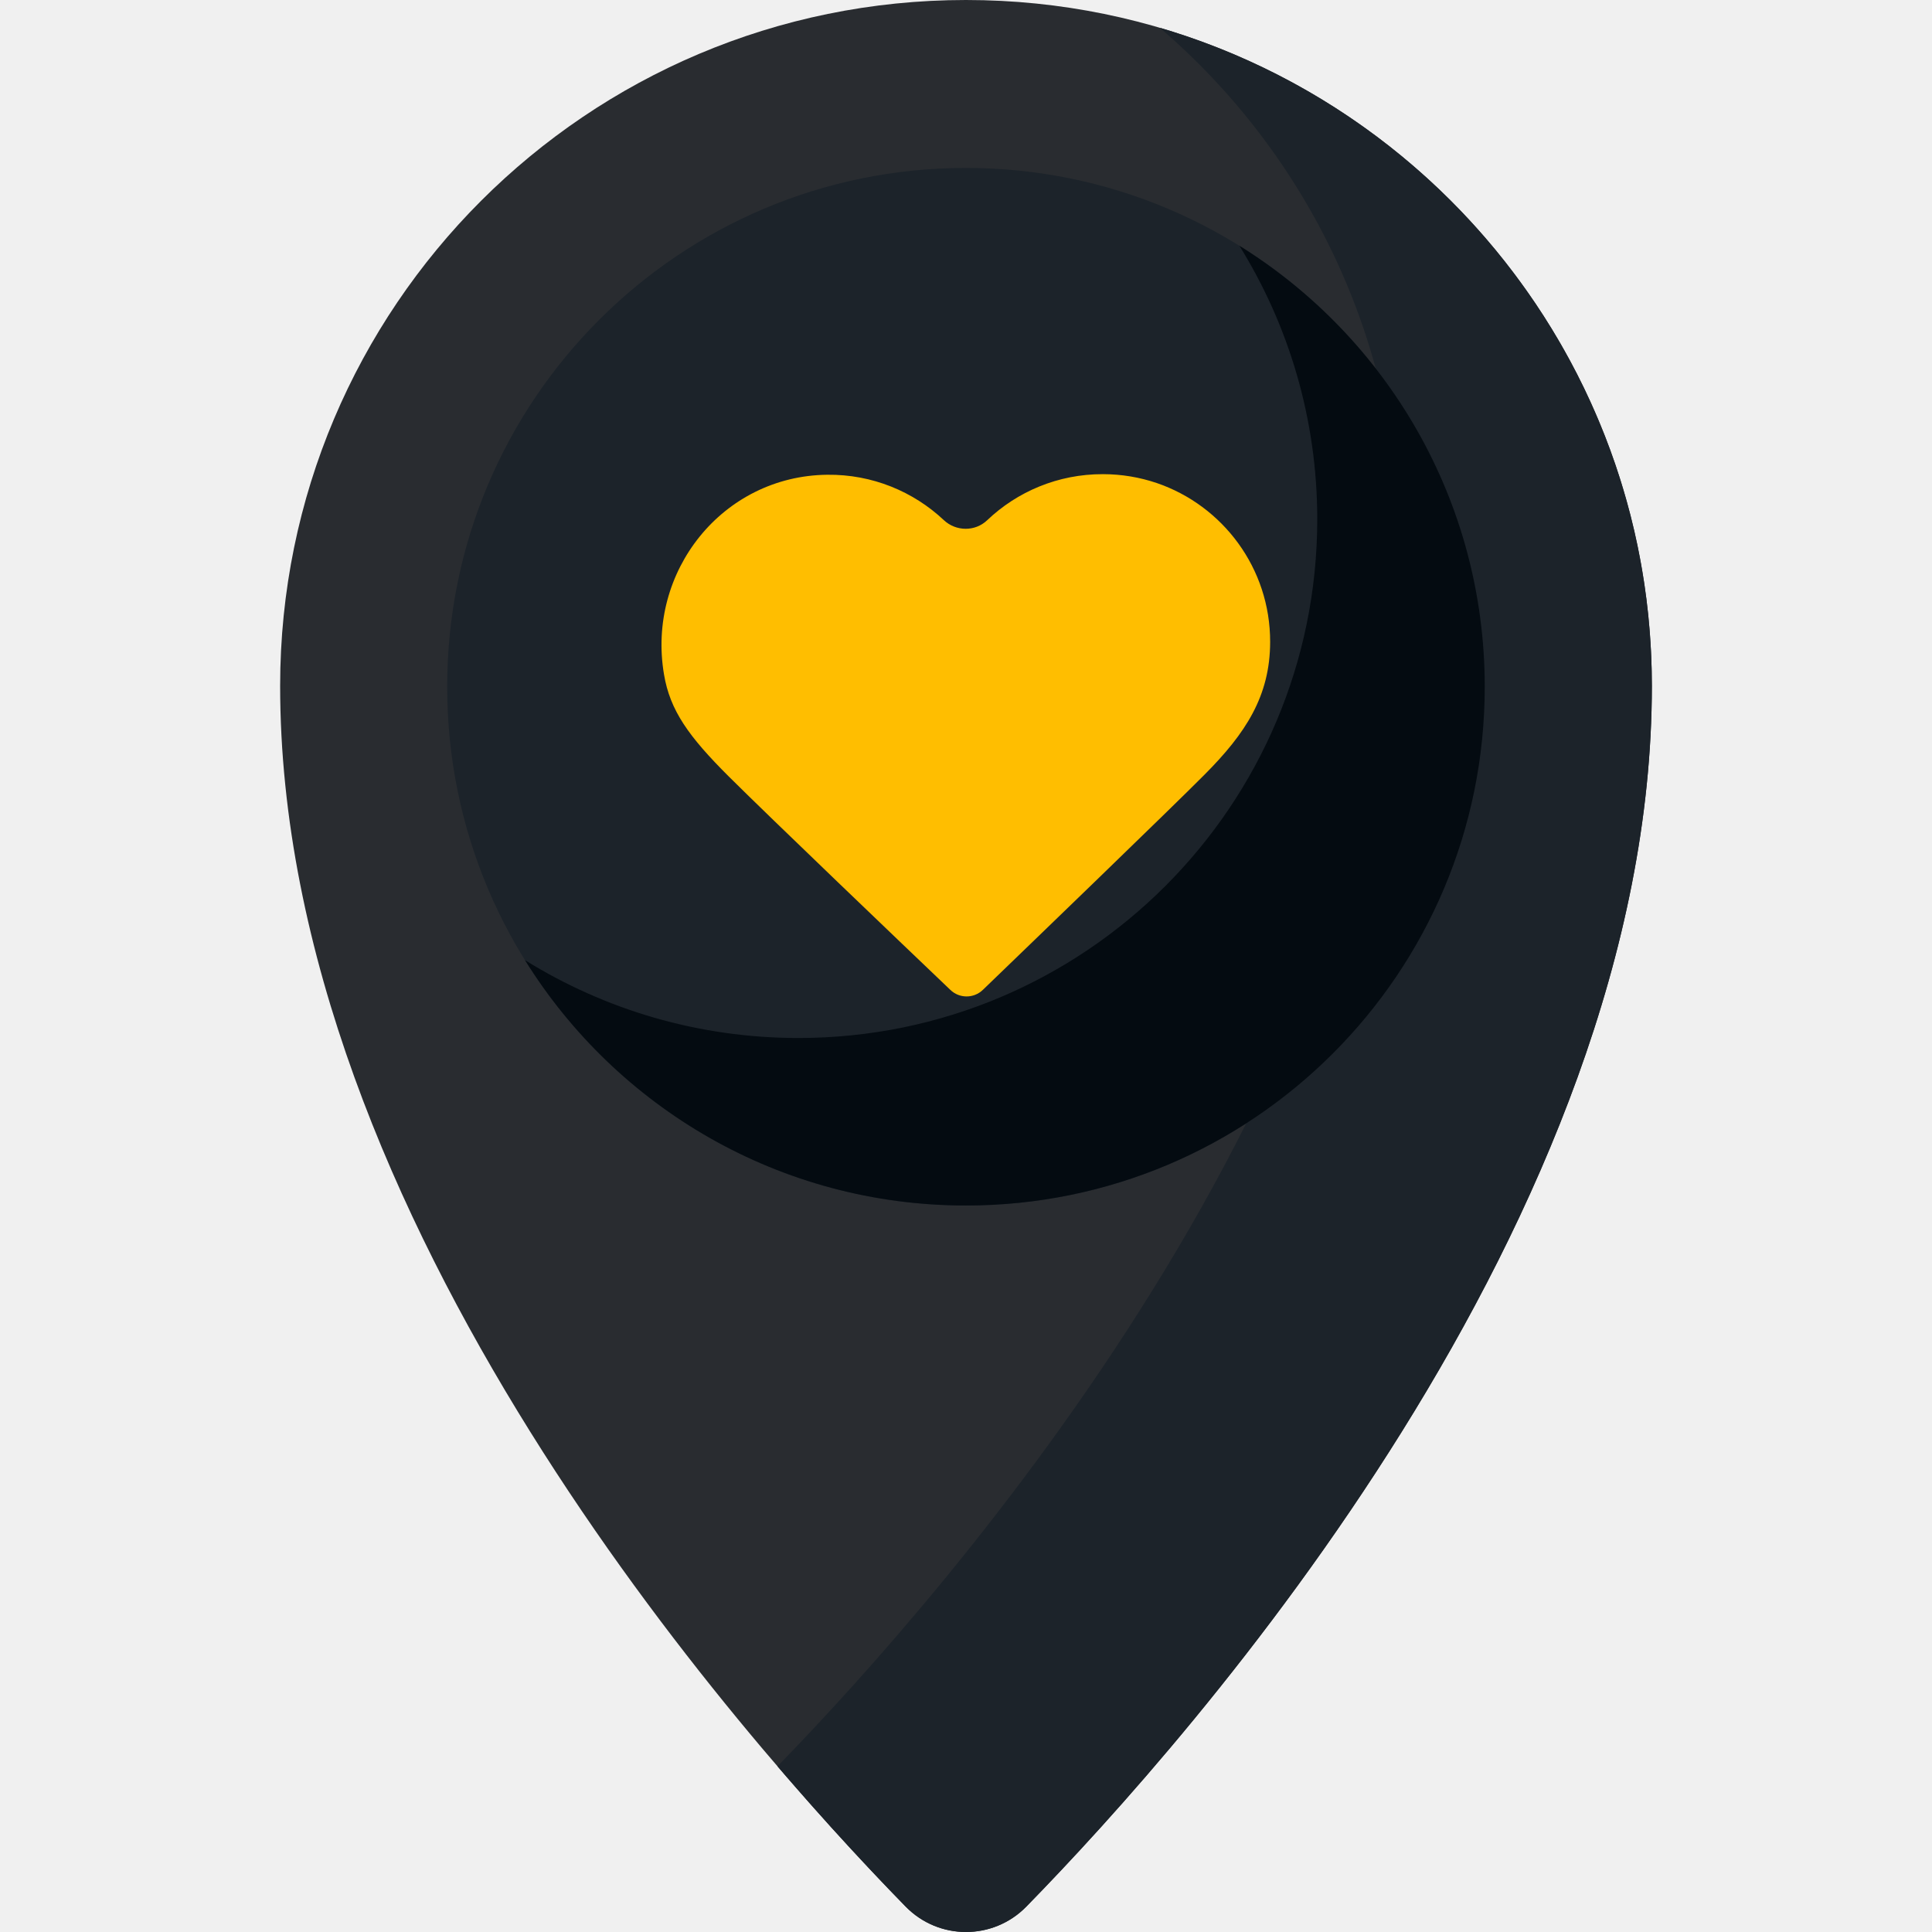
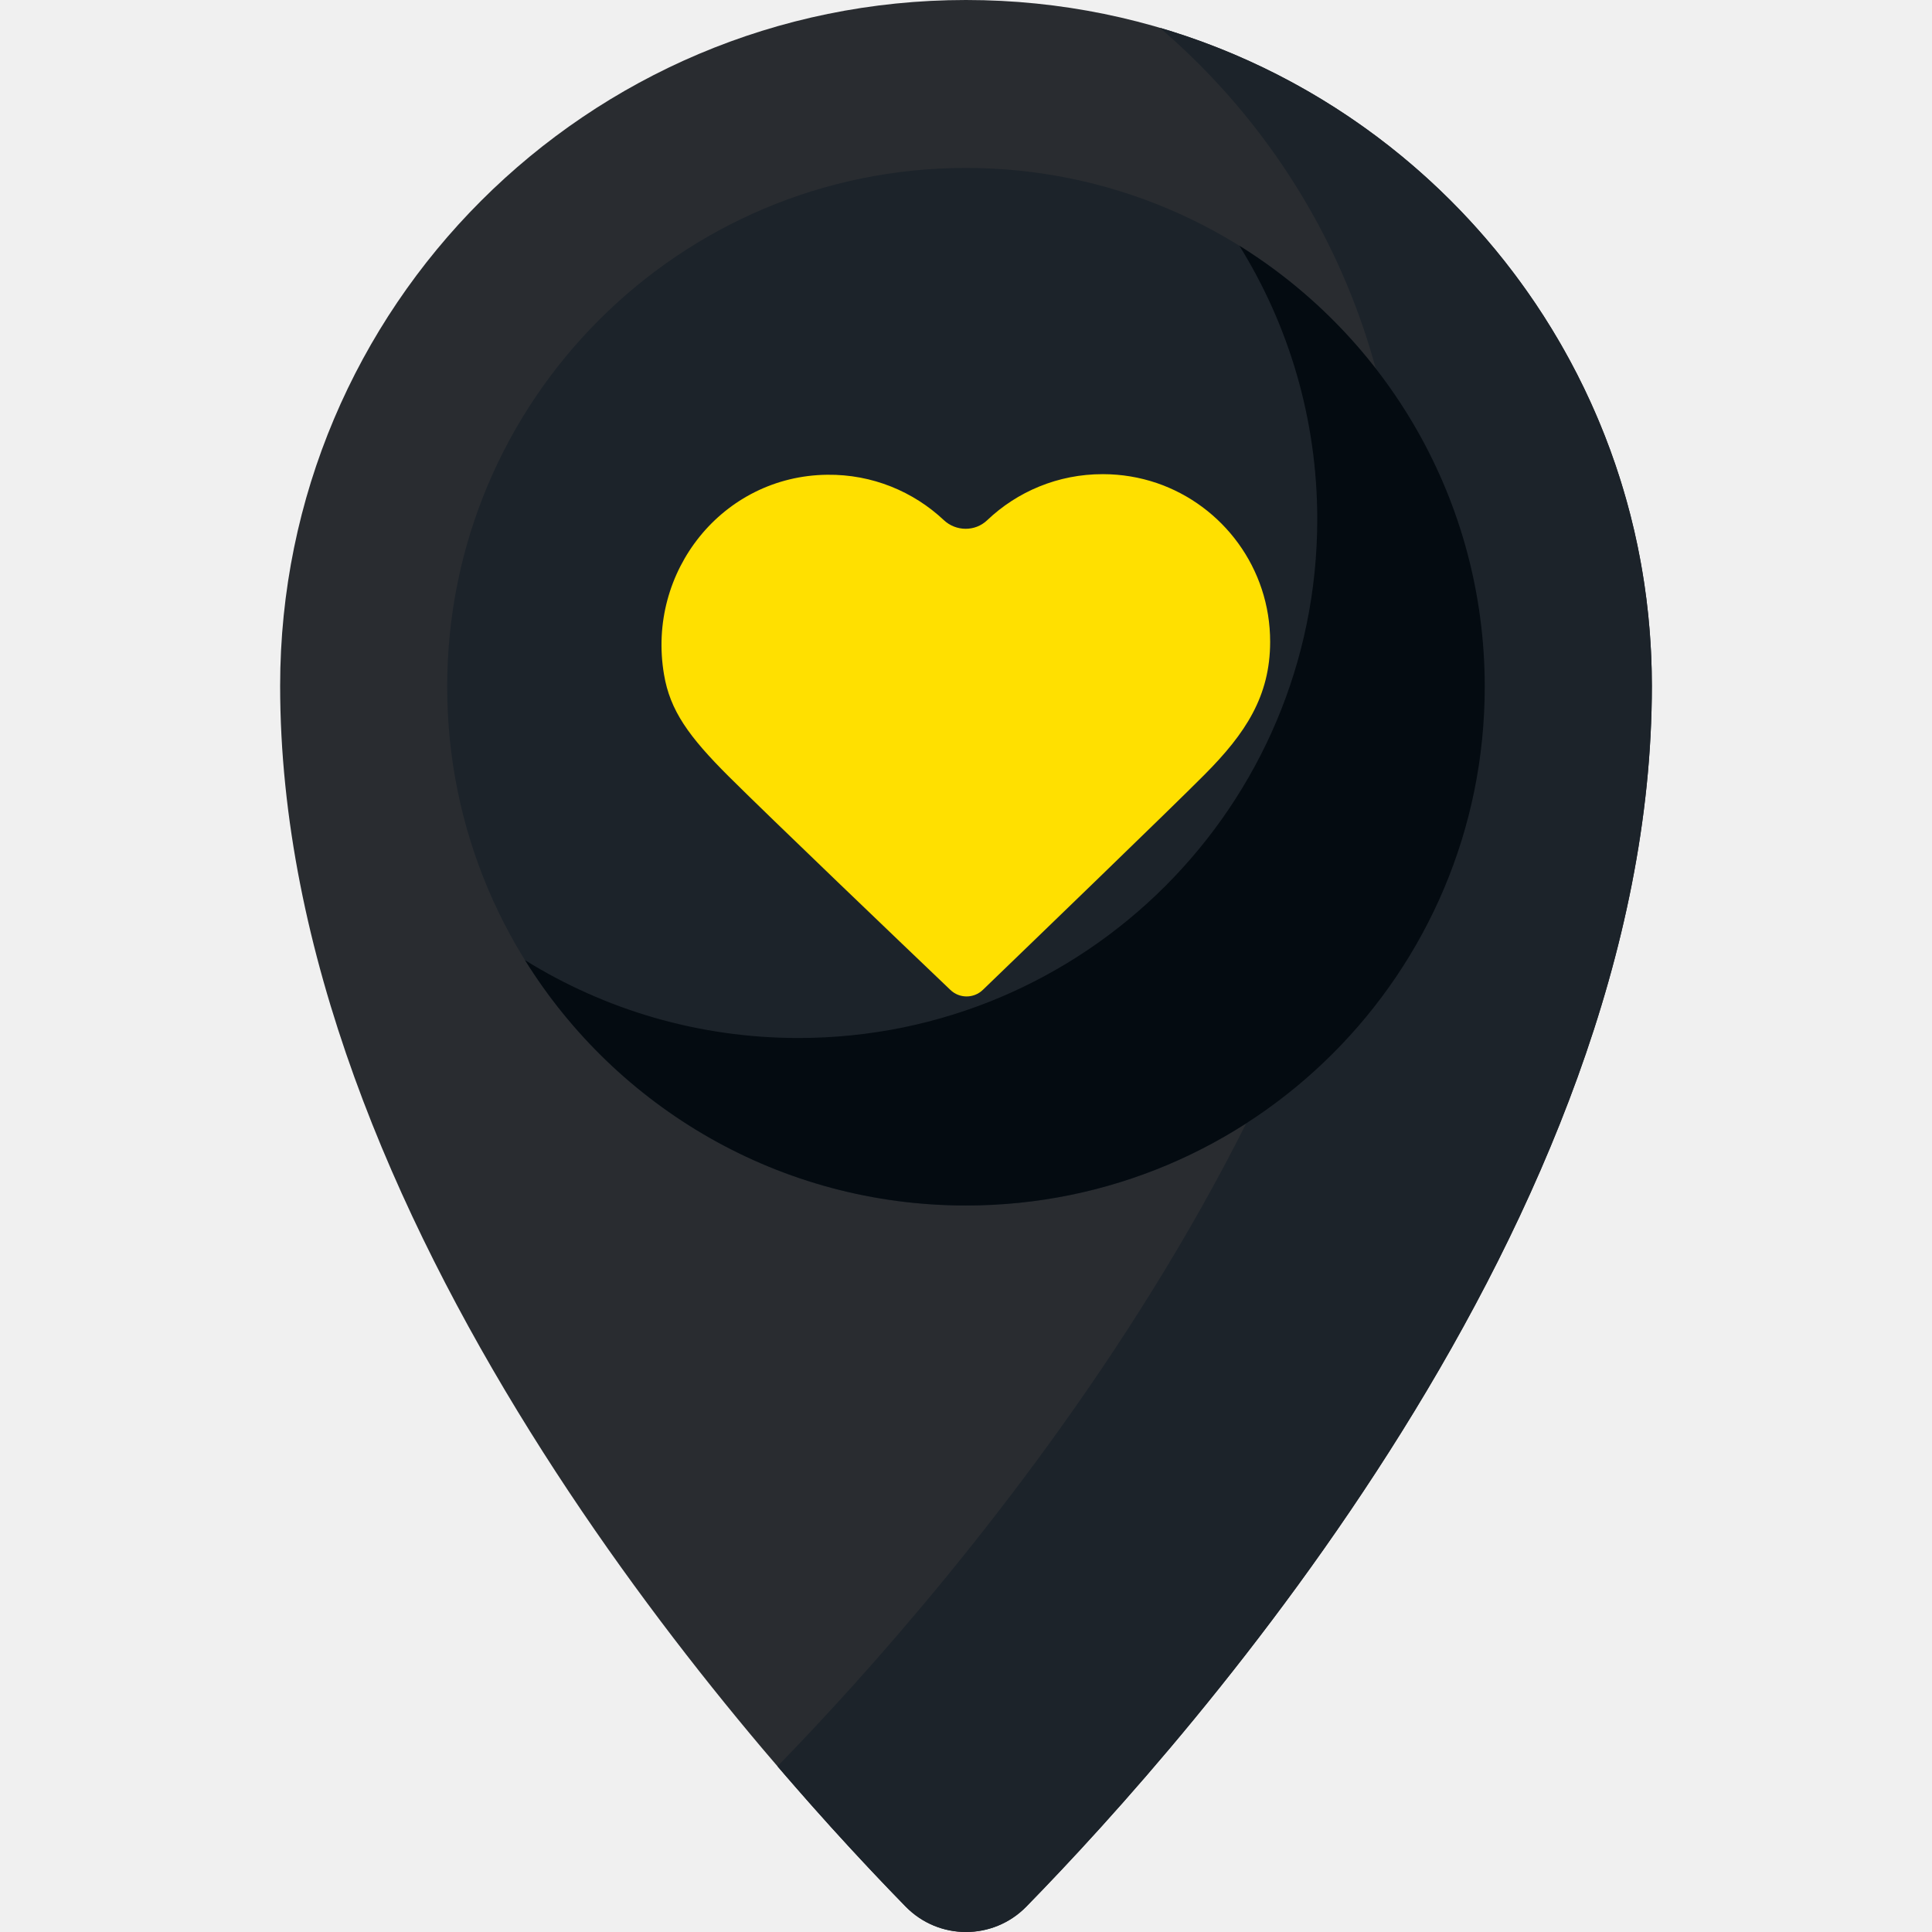
<svg xmlns="http://www.w3.org/2000/svg" width="26" height="26" viewBox="0 0 26 26" fill="none">
  <g clip-path="url(#clip0_1095_52)">
    <path d="M22.23 9.23C22.23 16.392 16.064 23.354 13.812 25.658C13.366 26.114 12.633 26.114 12.188 25.658C9.935 23.354 3.77 16.392 3.77 9.23C3.77 4.132 7.902 0 13 0C18.097 0 22.23 4.132 22.23 9.23Z" fill="#292C30" />
    <path d="M15.607 0.373C17.583 2.066 18.837 4.58 18.837 7.387C18.837 14.503 12.751 21.42 10.463 23.77C11.14 24.559 11.741 25.201 12.188 25.658C12.634 26.114 13.366 26.114 13.812 25.658C16.065 23.354 22.23 16.392 22.23 9.23C22.23 5.038 19.435 1.498 15.607 0.373V0.373Z" fill="#1C232A" />
    <path d="M12.999 16.224C16.855 16.224 19.981 13.098 19.981 9.242C19.981 5.386 16.855 2.26 12.999 2.26C9.143 2.26 6.018 5.386 6.018 9.242C6.018 13.098 9.143 16.224 12.999 16.224Z" fill="#1C232A" />
    <path d="M16.679 3.307C17.343 4.376 17.727 5.637 17.727 6.988C17.727 10.844 14.601 13.969 10.745 13.969C9.395 13.969 8.133 13.585 7.065 12.921C8.297 14.903 10.494 16.223 12.999 16.223C16.855 16.223 19.981 13.098 19.981 9.242C19.981 6.736 18.662 4.539 16.679 3.307V3.307Z" fill="#040B11" />
-     <path d="M15.566 6.5C15.338 6.423 15.095 6.381 14.842 6.381C14.238 6.38 13.689 6.616 13.284 7.002C13.122 7.156 12.865 7.153 12.702 7C12.293 6.616 11.74 6.382 11.133 6.389C9.725 6.404 8.7 7.69 8.936 9.077C9.017 9.56 9.266 9.91 9.809 10.451C10.377 11.016 12.164 12.725 12.79 13.322C12.912 13.439 13.105 13.439 13.227 13.321C13.872 12.699 15.754 10.884 16.21 10.425C16.764 9.869 17.092 9.367 17.093 8.639C17.095 7.647 16.455 6.803 15.566 6.5" fill="#FFBE00" />
+     <path d="M15.566 6.5C15.338 6.423 15.095 6.381 14.842 6.381C14.238 6.38 13.689 6.616 13.284 7.002C13.122 7.156 12.865 7.153 12.702 7C12.293 6.616 11.74 6.382 11.133 6.389C9.725 6.404 8.7 7.69 8.936 9.077C9.017 9.56 9.266 9.91 9.809 10.451C10.377 11.016 12.164 12.725 12.79 13.322C12.912 13.439 13.105 13.439 13.227 13.321C13.872 12.699 15.754 10.884 16.21 10.425C16.764 9.869 17.092 9.367 17.093 8.639C17.095 7.647 16.455 6.803 15.566 6.5" fill="#FFE000" />
  </g>
  <defs>
    <clipPath id="clip0_1095_52">
      <rect width="26" height="26" fill="white" />
    </clipPath>
  </defs>
</svg>
